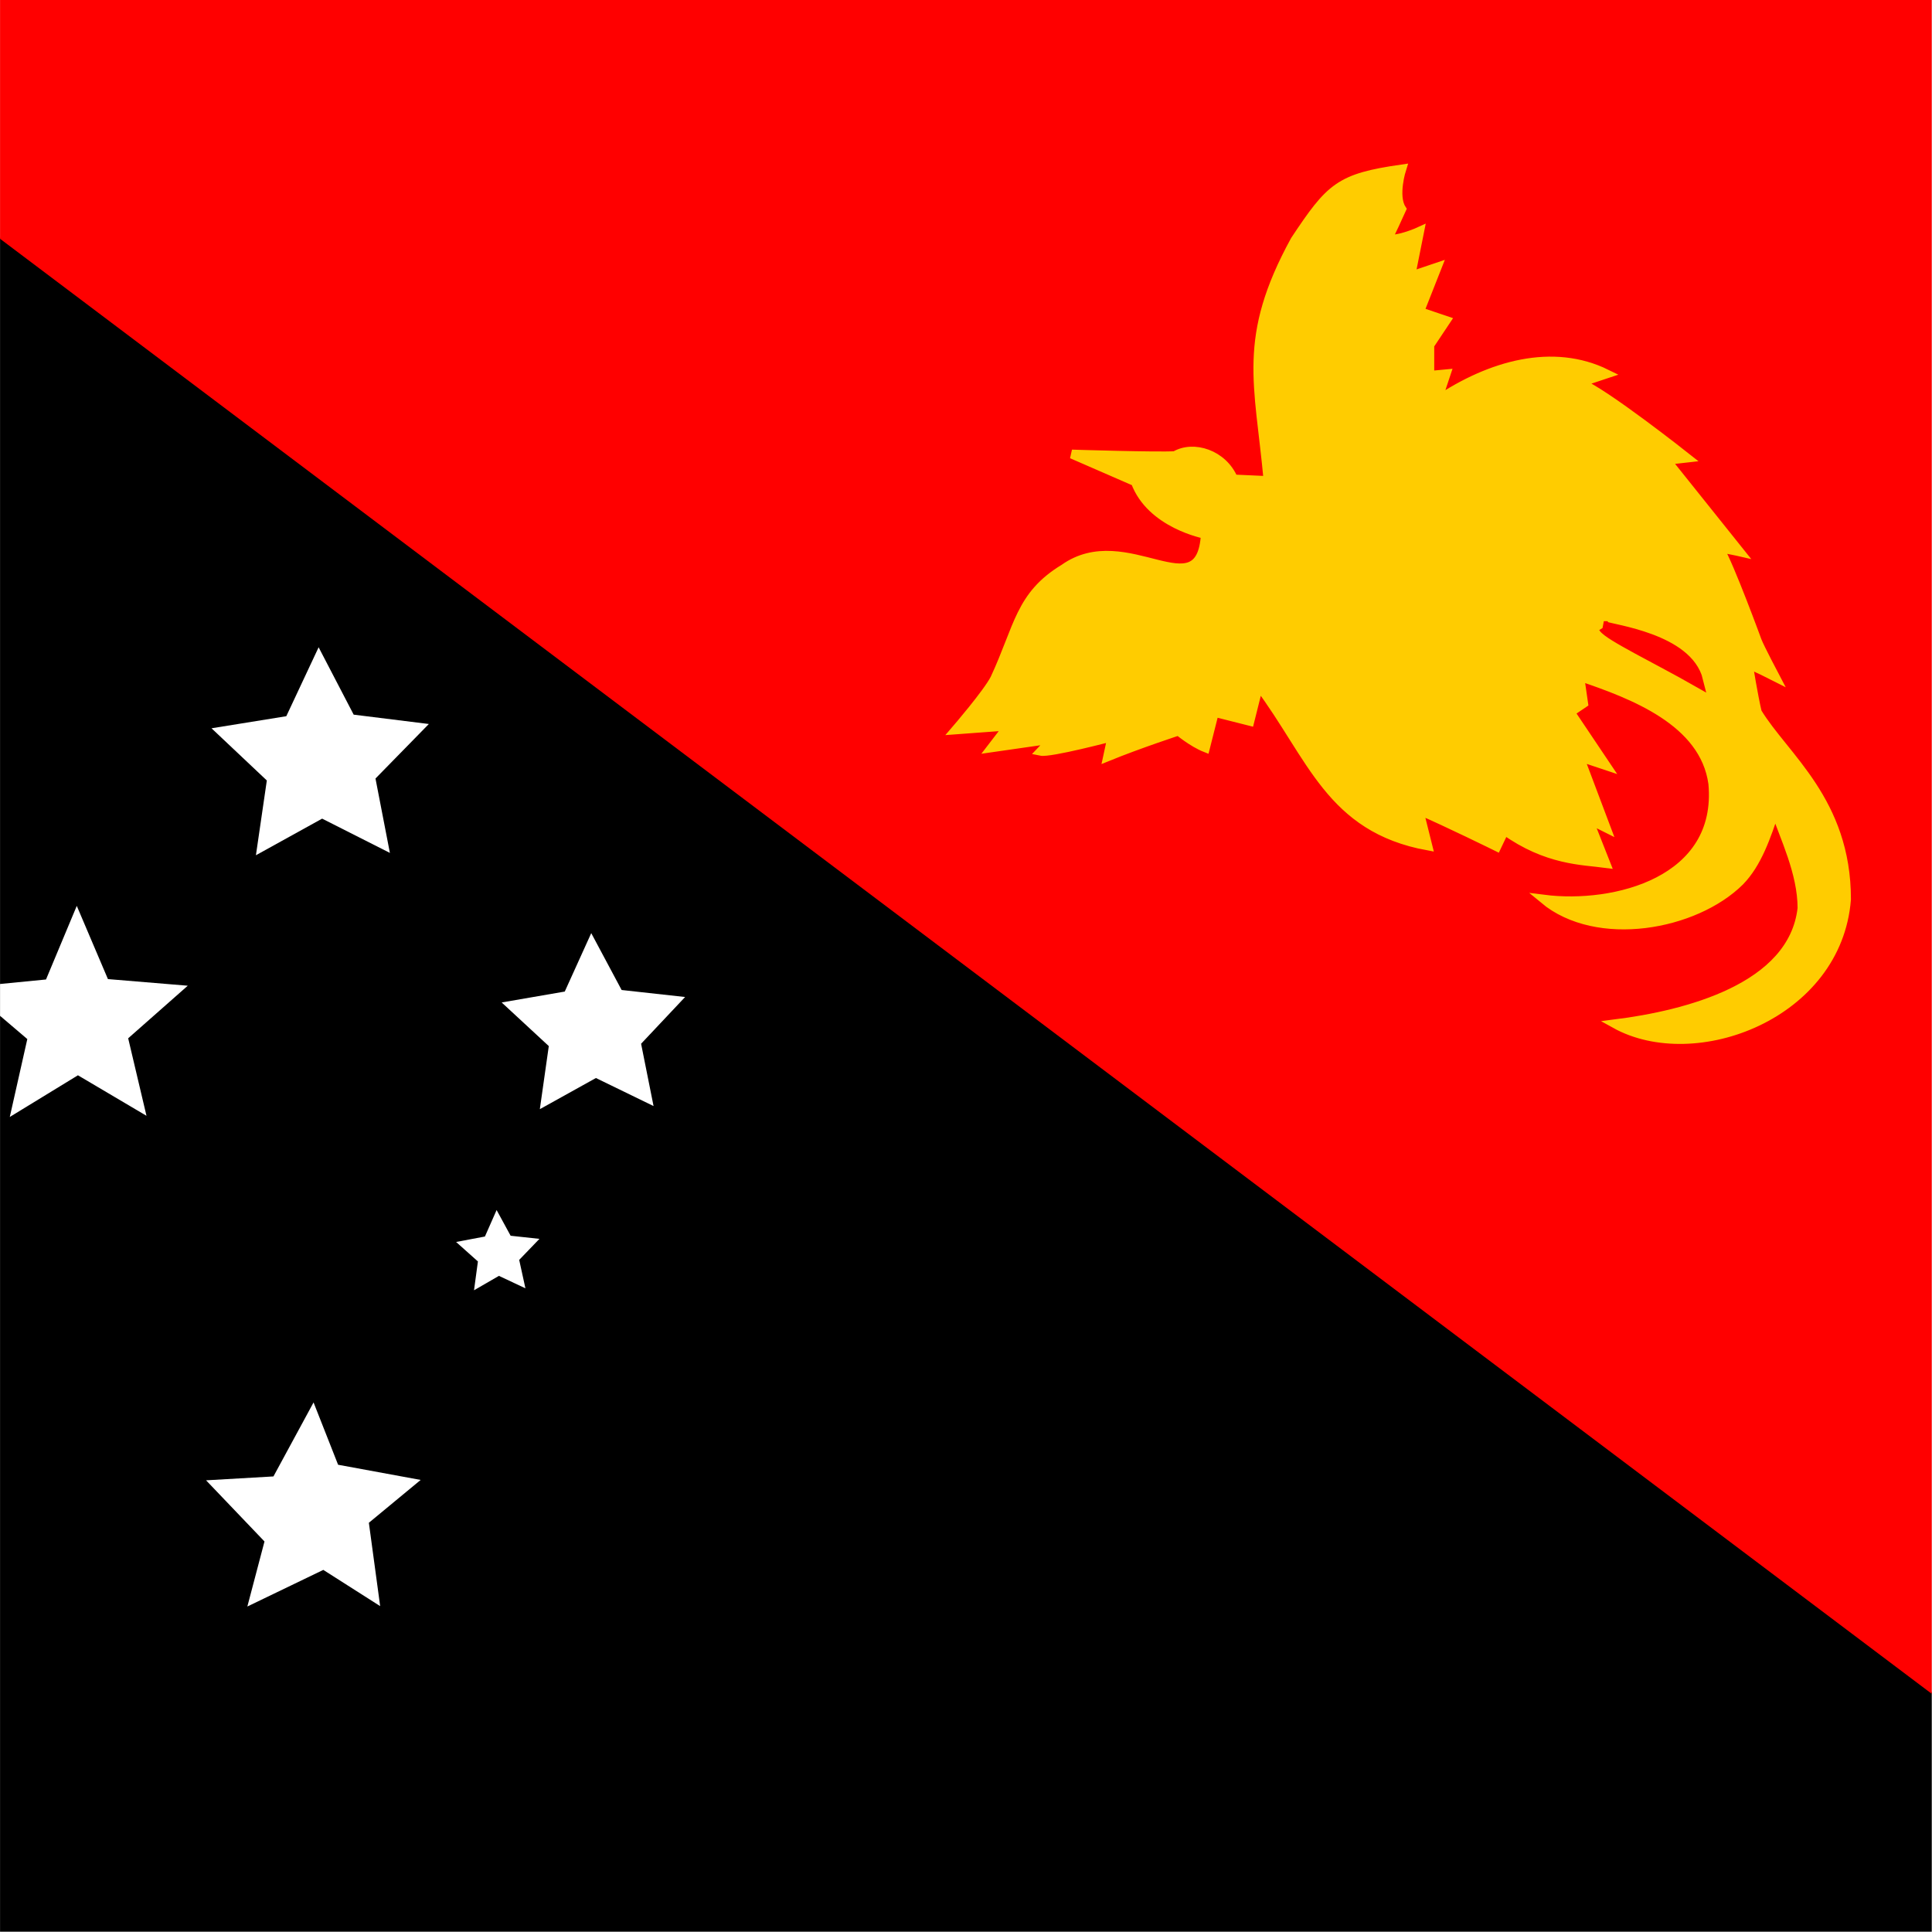
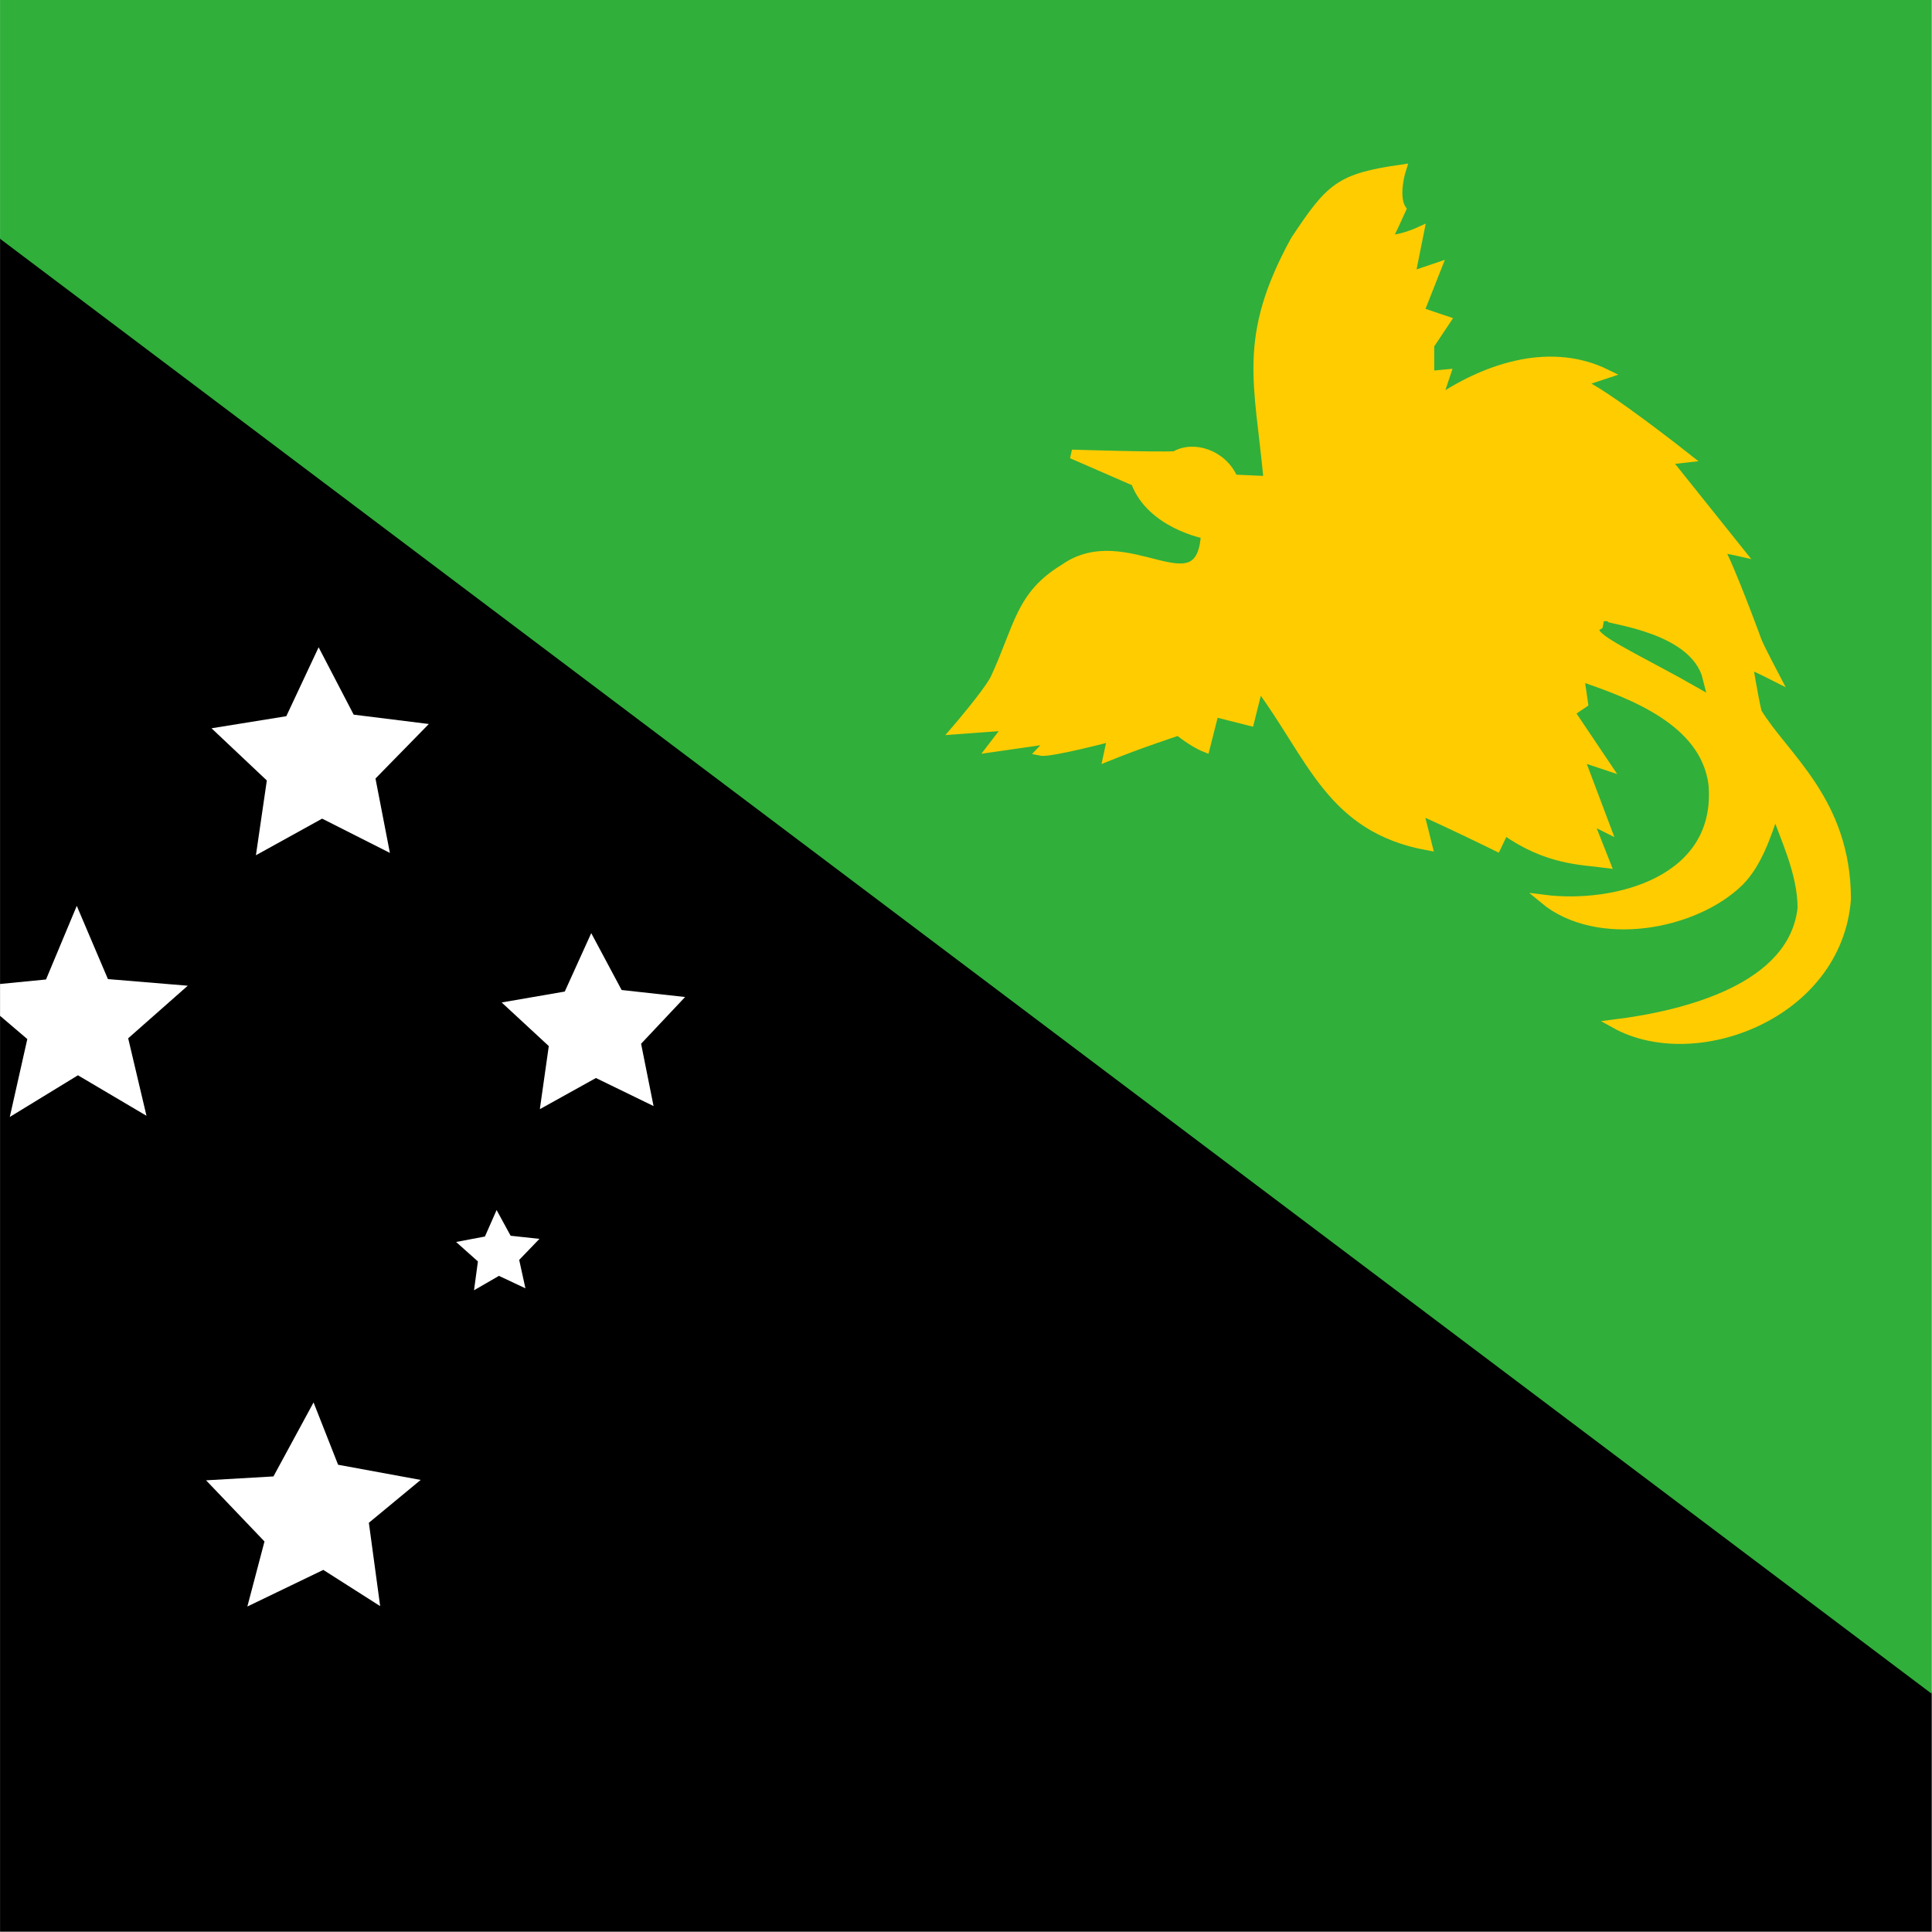
<svg xmlns="http://www.w3.org/2000/svg" id="flag-icon-css-pg" width="512" height="512">
  <defs>
    <clipPath id="a">
      <path fill-opacity=".7" d="M81.4 0h496v496h-496z" />
    </clipPath>
  </defs>
  <g clip-path="url(#a)" transform="translate(-84) scale(1.0321)">
    <g fill-rule="evenodd">
      <path d="M.5 0L0 496h659L.5 0z" />
-       <path fill="red" d="M658.5 496L659 0H0l658.5 496z" />
+       <path fill="#30AF3B" d="M658.5 496L659 0H0l658.5 496z" />
    </g>
    <path fill="#fc0" stroke="#fc0" stroke-width="2.3" d="M406.9 123.4l-8.8-.4c-2.7-6.4-10.3-8.8-15-6-4.2.3-26.5-.4-26.5-.4l16.3 7.1c4 10.9 18 13.5 18 13.5-1.2 20-20.3-2.6-36.3 8.8-11.4 6.9-11.6 15-17.8 28.3-1.9 3.7-10 13.1-10 13.1l13.5-1-4.3 5.6 16-2.3s-2.1 1.8-3.4 3.2c2.4.5 18.3-3.7 18.3-3.7l-1.1 5.1c8.1-3.3 18.2-6.6 18.2-6.6s3.6 3 6.9 4.3l2.3-9.1 9.1 2.3 2.3-9.2c13.7 18.3 18.3 36.6 43.4 41.2l-2.3-9.2c7 3 20 9.4 20 9.4l2-4.2c10.9 7.8 20 7.7 26 8.5l-4.5-11.4 4.6 2.3-6.9-18.3 6.9 2.3-9.2-13.7 3.4-2.3-1-6.9c13.6 4.6 32 11.5 34.2 27.5 2.3 25.1-25.2 32-43.4 29.7 13.7 11.4 38.8 6.8 50.3-4.6 4.5-4.6 6.8-11.4 9.1-18.3 2.3 6.9 6.9 16 6.9 25.2-2.3 20.5-29.8 27.4-48 29.7 20.5 11.4 57.1-2.3 59.4-32 0-25.2-16-36.6-22.9-48-1-4.2-2.3-12.3-2.3-12.3 1 .2 6.9 3.2 6.9 3.2s-4-7.6-4.6-9.2c0 0-7.1-19.4-9.7-23.7.4-.3 5.2.8 5.2.8l-18.8-23.5 5.3-.6S493 100.5 487 98.3l6.9-2.3c-13.8-6.8-29.8-2.3-43.5 6.9l2.3-6.9-4.2.4v-7.8l4.2-6.3-6.8-2.3 4.5-11.4-6.8 2.3 2.3-11.5s-5.2 2.4-8.3 2c.1.3 3.7-7.7 3.7-7.7-2.2-3.4 0-10.3 0-10.3-16 2.3-18.3 4.6-27.4 18.3-13.8 25.2-9.2 36.6-6.9 61.7z" />
-     <path fill="red" fill-rule="evenodd" stroke="red" stroke-width="3" d="M493.3 161c1.2 2 14.1 8.2 23.9 13.8-2.6-10.6-21.7-12.9-24-13.8z" />
+     <path fill="#30AF3B" fill-rule="evenodd" stroke="#30AF3B" stroke-width="3" d="M493.3 161c1.2 2 14.1 8.2 23.9 13.8-2.6-10.6-21.7-12.9-24-13.8z" />
    <path fill="#fff" fill-rule="evenodd" d="M179 412.4l-14.6-9.3-19.5 9.4 4.4-16.7-15-15.7 17.3-1 10.3-19 6.3 16 21.2 3.9-13.3 11zm37.3-81.6l-6.8-3.2-6.4 3.7 1-7.4-5.6-5 7.4-1.4 3-6.8 3.6 6.6 7.4.8-5.2 5.4zm32.9-46.8l-14.8-7.2-14.4 8 2.3-16.2-12.1-11.2 16.2-2.8 6.8-15 7.8 14.6 16.3 1.8L246 268zM181.5 219l-17.4-8.8-17 9.4 2.8-19.2-14.2-13.4 19.2-3.1 8.3-17.7 9 17.3 19.3 2.4-13.7 14zM119 286.5l-17.6-10.4-17.5 10.7 4.5-20-15.6-13.3 20.4-2 7.9-18.9 8 18.8 20.5 1.7-15.3 13.5z" />
  </g>
</svg>
